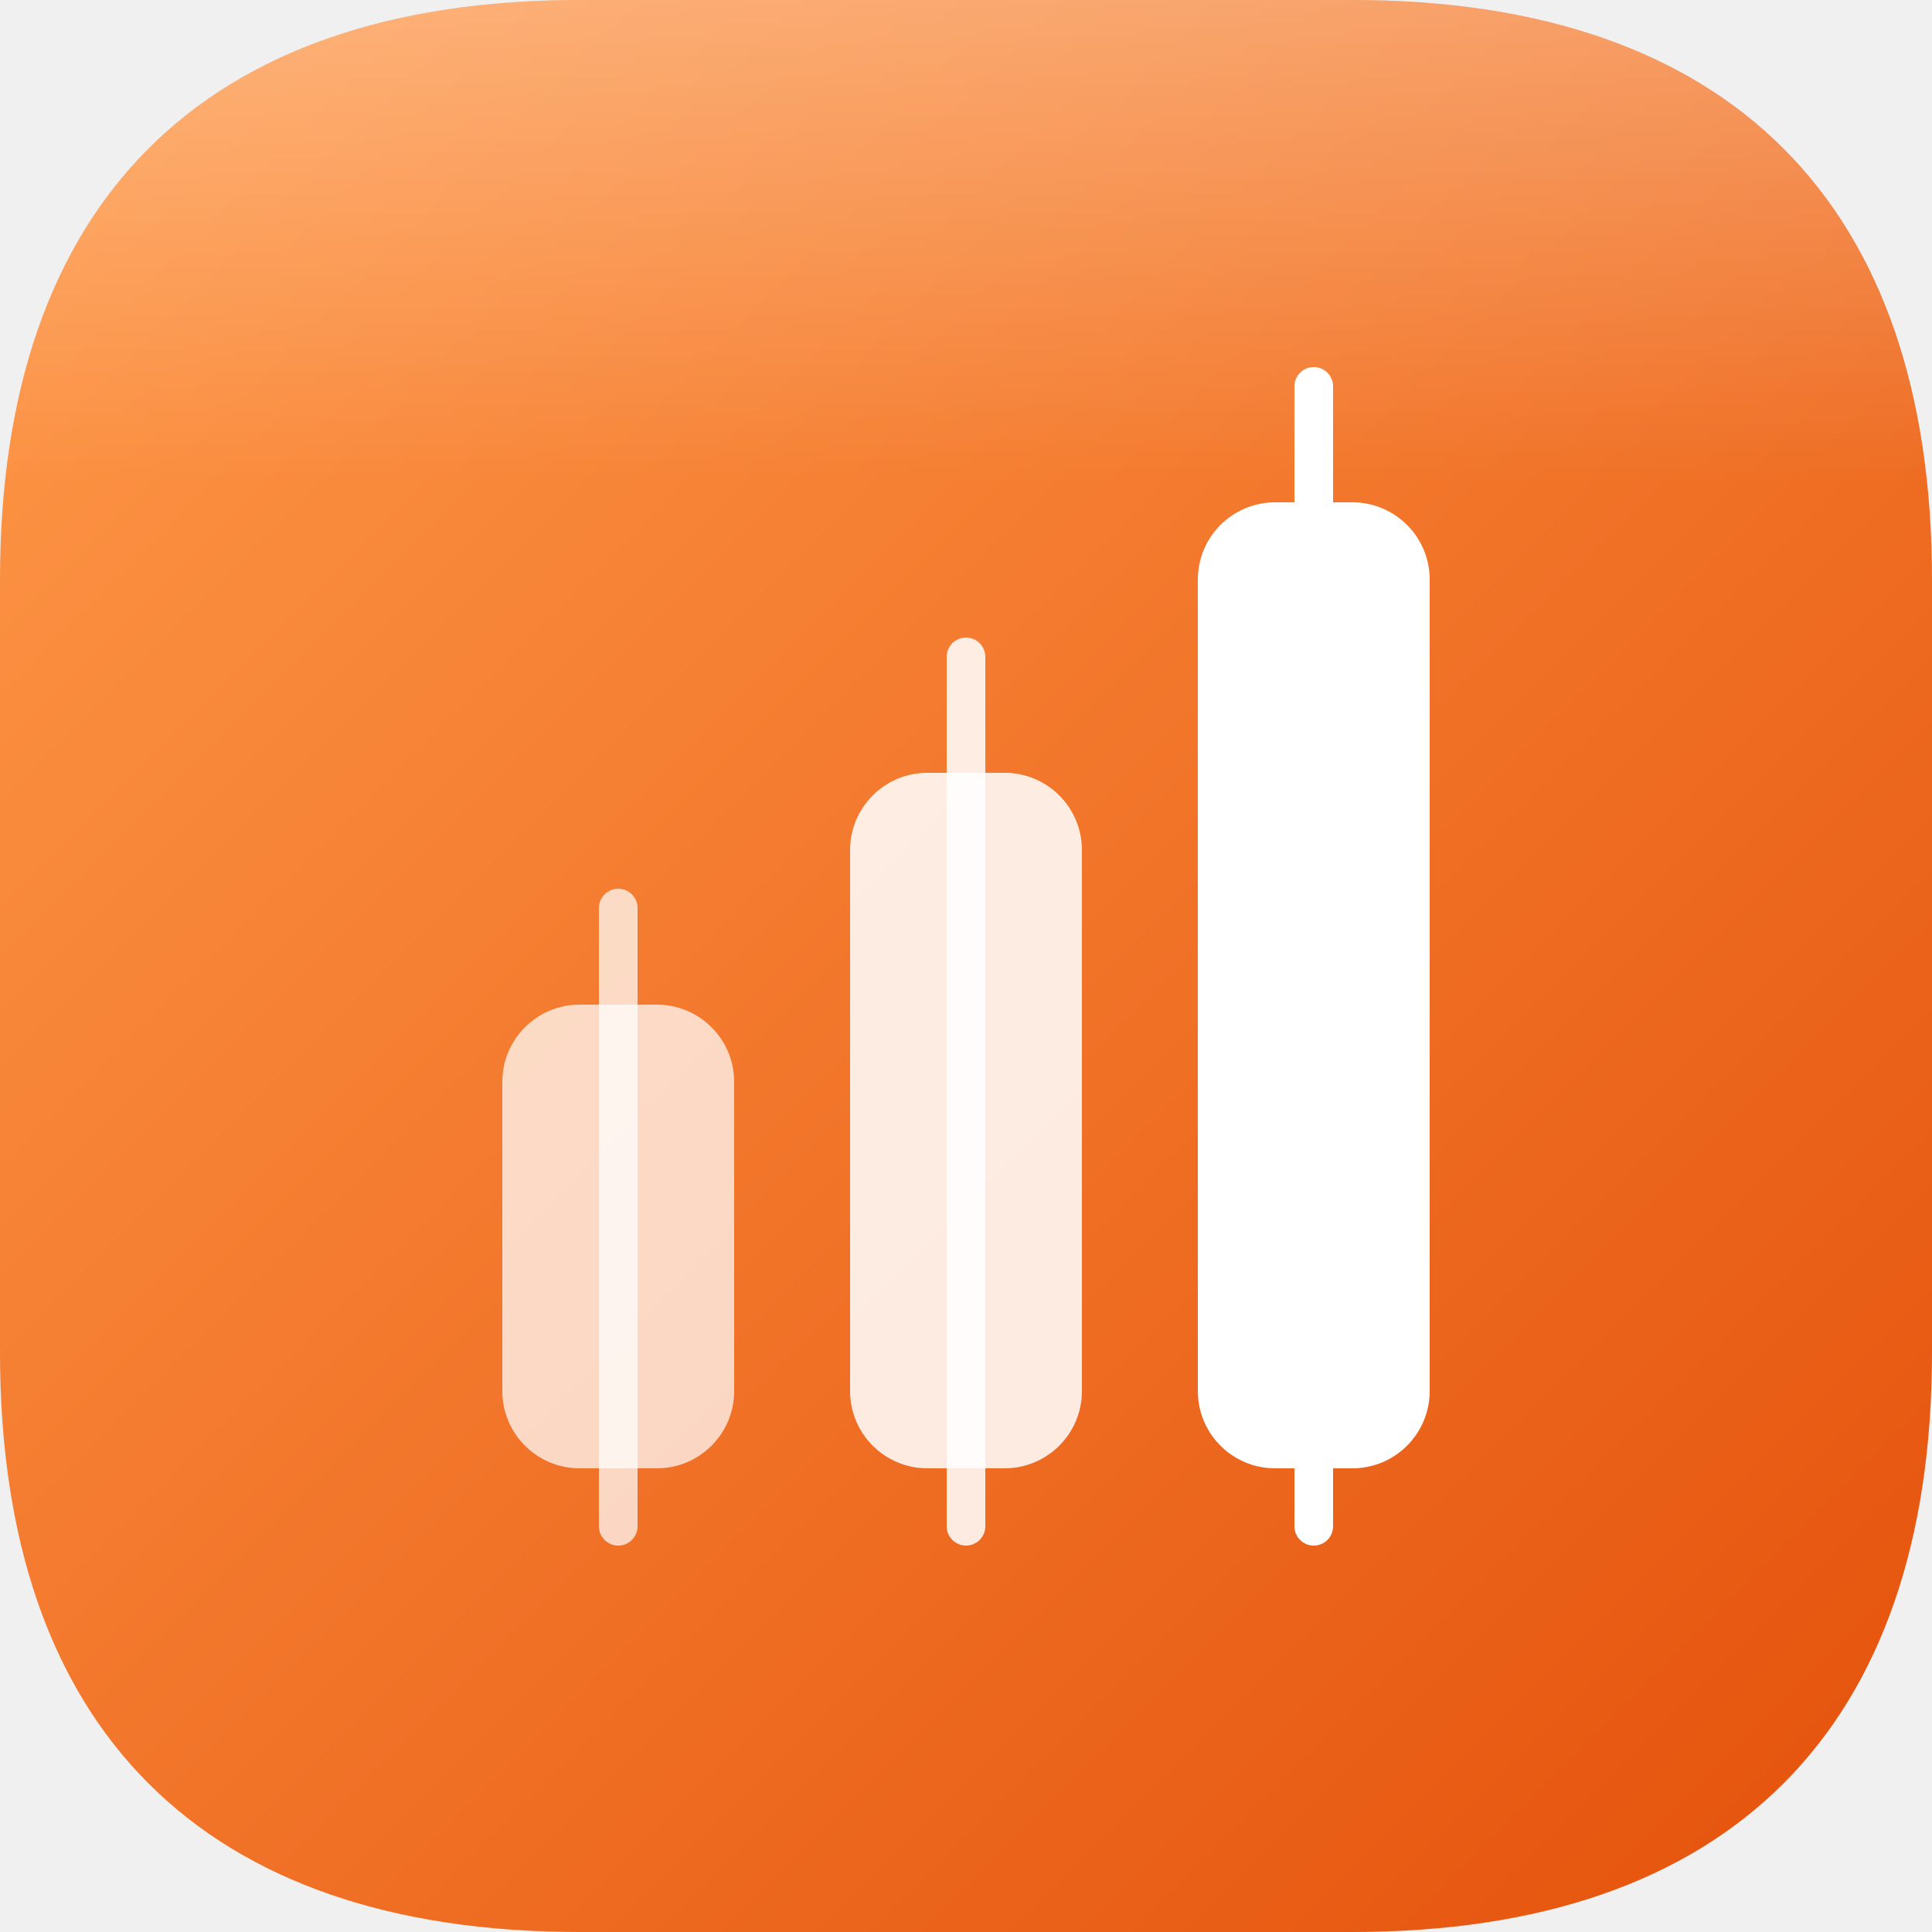
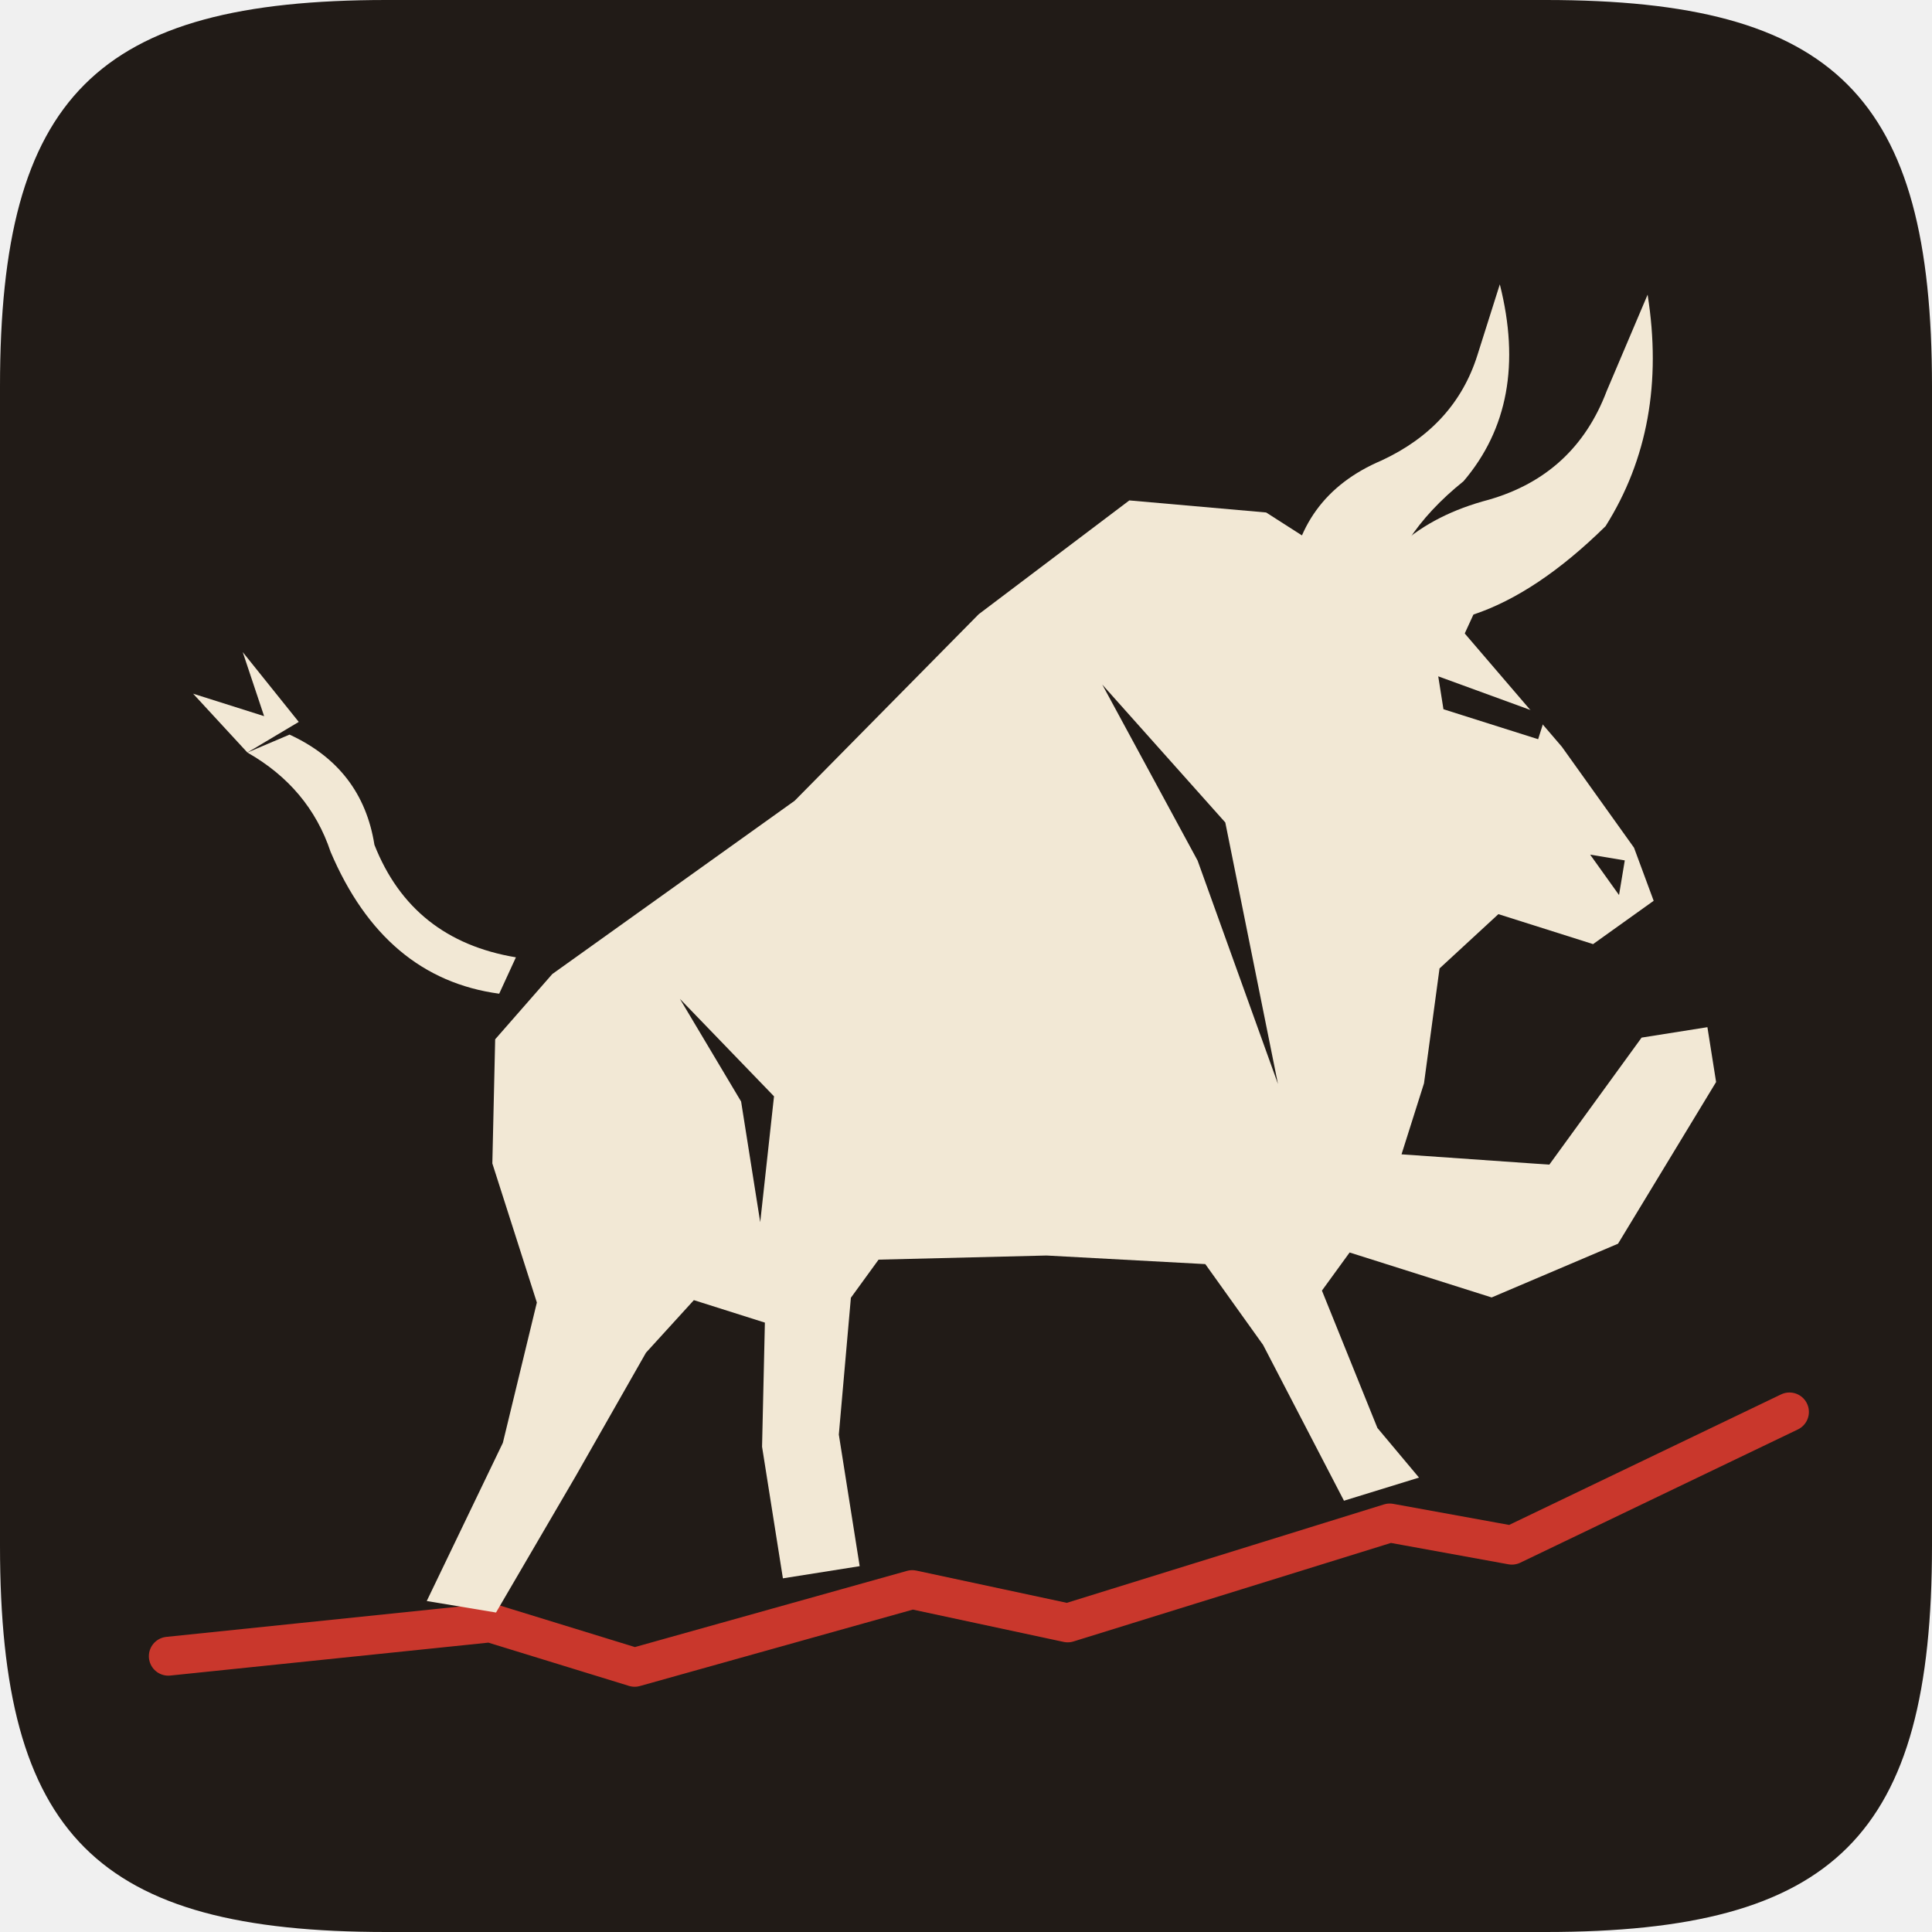
- <svg xmlns="http://www.w3.org/2000/svg" viewBox="0 0 100 100">
-   <defs>
-     <linearGradient id="g" x1="0" y1="0" x2="1" y2="1">
-       <stop offset="0" stop-color="#FF9A4A" />
-       <stop offset="1" stop-color="#E4500A" />
-     </linearGradient>
-     <linearGradient id="s" x1="0" y1="0" x2="0" y2="1">
-       <stop offset="0" stop-color="#fff" stop-opacity=".28" />
-       <stop offset=".5" stop-color="#fff" stop-opacity="0" />
-     </linearGradient>
-   </defs>
-   <path d="M30 0H70C89.5 0 100 10.5 100 30V70C100 89.5 89.5 100 70 100H30C10.5 100 0 89.5 0 70V30C0 10.5 10.5 0 30 0Z" fill="url(#g)" />
-   <path d="M30 0H70C89.5 0 100 10.5 100 30V50H0V30C0 10.5 10.5 0 30 0Z" fill="url(#s)" />
-   <rect x="26" y="52" width="12" height="24" rx="4" fill="#fff" fill-opacity=".72" />
-   <rect x="31" y="46" width="2" height="34" rx="1" fill="#fff" fill-opacity=".72" />
-   <rect x="44" y="40" width="12" height="36" rx="4" fill="#fff" fill-opacity=".86" />
-   <rect x="49" y="33" width="2" height="47" rx="1" fill="#fff" fill-opacity=".86" />
-   <rect x="62" y="26" width="12" height="50" rx="4" fill="#fff" />
-   <rect x="67" y="19" width="2" height="61" rx="1" fill="#fff" />
+ <svg xmlns="http://www.w3.org/2000/svg" viewBox="0 0 300 300">
+   <path d="M60 0H240C285 0 300 15 300 60V240C300 285 285 300 240 300H60C15 300 0 285 0 240V60C0 15 15 0 60 0Z" fill="#211B17" />
+   <g transform="translate(152 152) scale(0.8621) translate(-140 -114)">
+     <path d="M-6 236 L52 230 L78 238 L128 224 L156 230 L214 212 L236 216 L286 192" fill="none" stroke="#C9372C" stroke-width="7" stroke-linejoin="round" stroke-linecap="round" />
+     <g transform="rotate(-9 150 150)">
+       <g fill="#F2E8D5">
+         <path d="M60 102 Q40 96 34 72 Q32 60 22 52 L30 50 Q42 58 42 72 Q46 90 64 96 Z" />
+         <path d="M22 52 L14 40 L26 46 L24 34 L32 48 Z" />
+         <path d="M70 100 L118 76 L156 48 L186 32 L210 38 L228 54 L240 62 L256 88 L266 108 L268 118 L256 124 L240 116 L228 124 L222 144 L216 156 L242 162 L262 142 L274 142 L274 152 L252 178 L228 184 L204 172 L198 178 L204 204 L210 214 L196 216 L186 186 L178 170 L150 164 L120 160 L114 166 L108 190 L108 214 L94 214 L94 190 L98 168 L86 162 L76 170 L60 190 L42 212 L30 208 L48 182 L58 158 L54 132 L58 110Z" />
+         <path d="M212 52 Q216 36 232 32 Q246 28 252 16 L258 4 Q260 26 246 38 Q232 46 228 58 Z" />
+         <path d="M222 60 Q230 44 250 42 Q266 40 274 26 L284 10 Q284 34 270 50 Q256 60 244 62 L240 68 Z" />
+         <path d="M214 64 L190 64 L206 74 Z" />
+       </g>
+       <g fill="#211B17">
+         <path d="M176 64 L194 92 L196 140 L188 98 Z" />
+         <path d="M92 108 L106 128 L100 150 L100 128 Z" />
+         <path d="M236 72 L254 82 L252 86 L236 78 Z" />
+         <path d="M258 108 L264 110 L262 116 Z" />
+       </g>
+     </g>
+   </g>
</svg>
